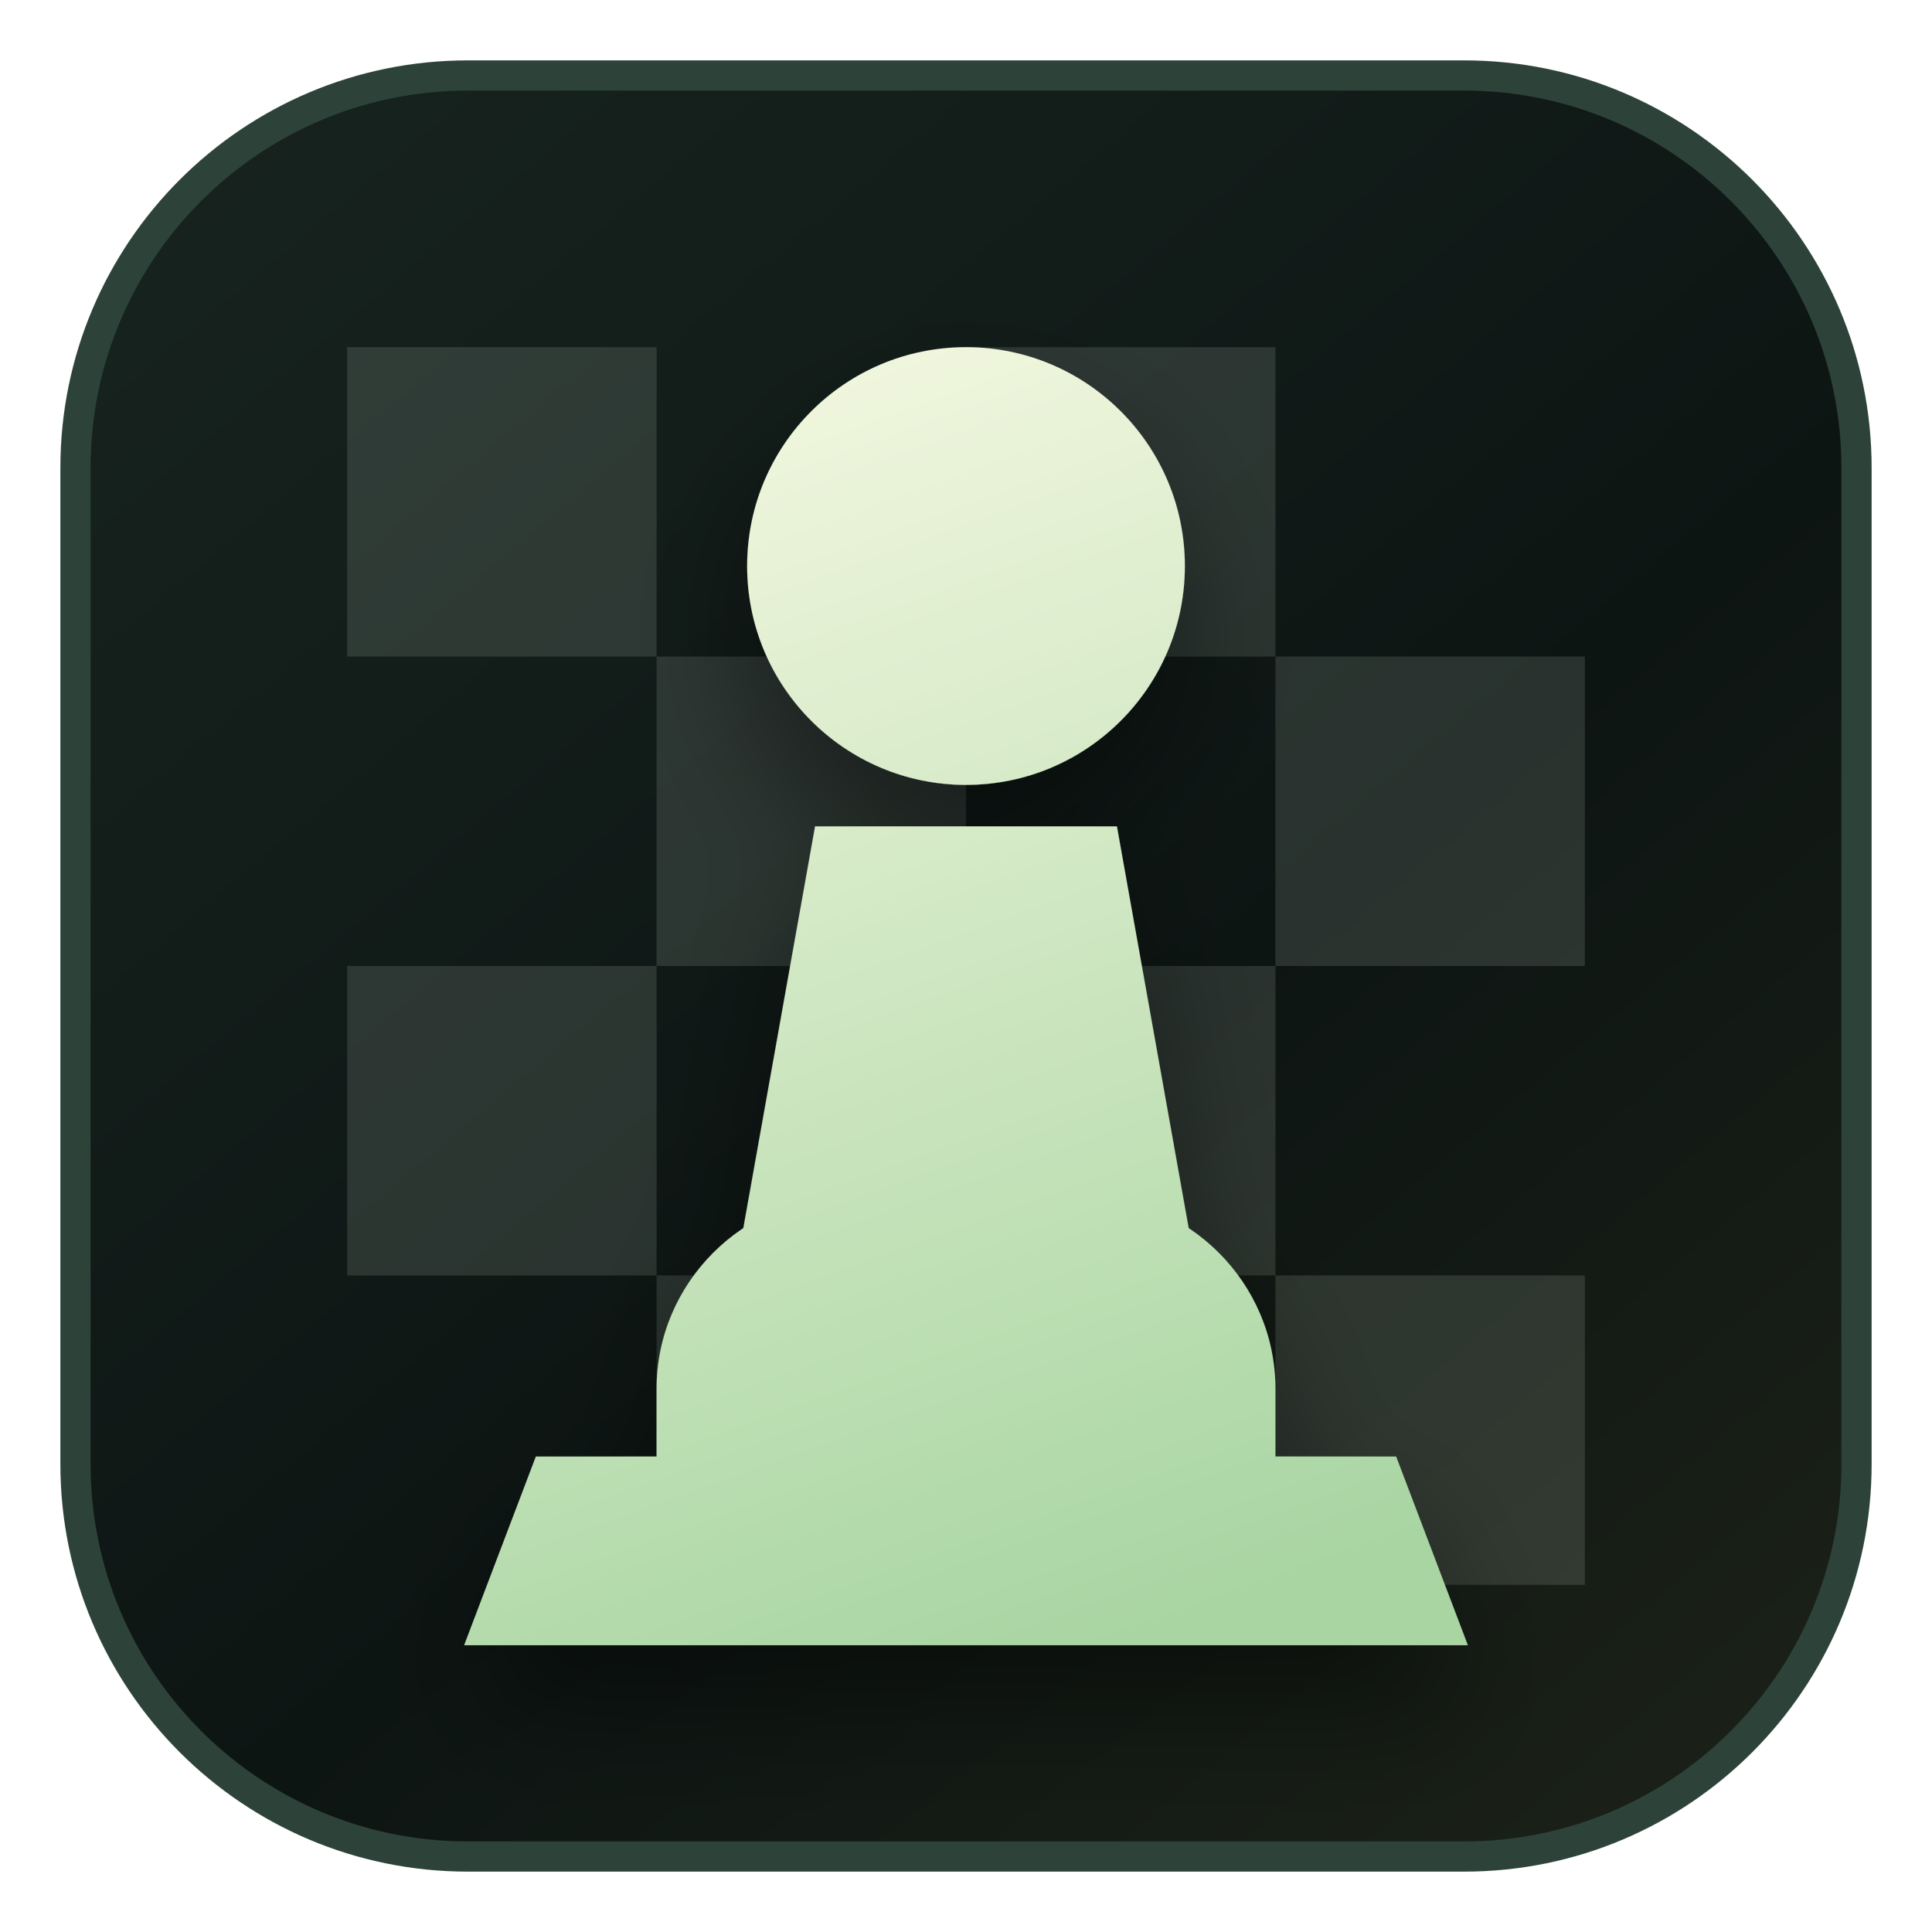
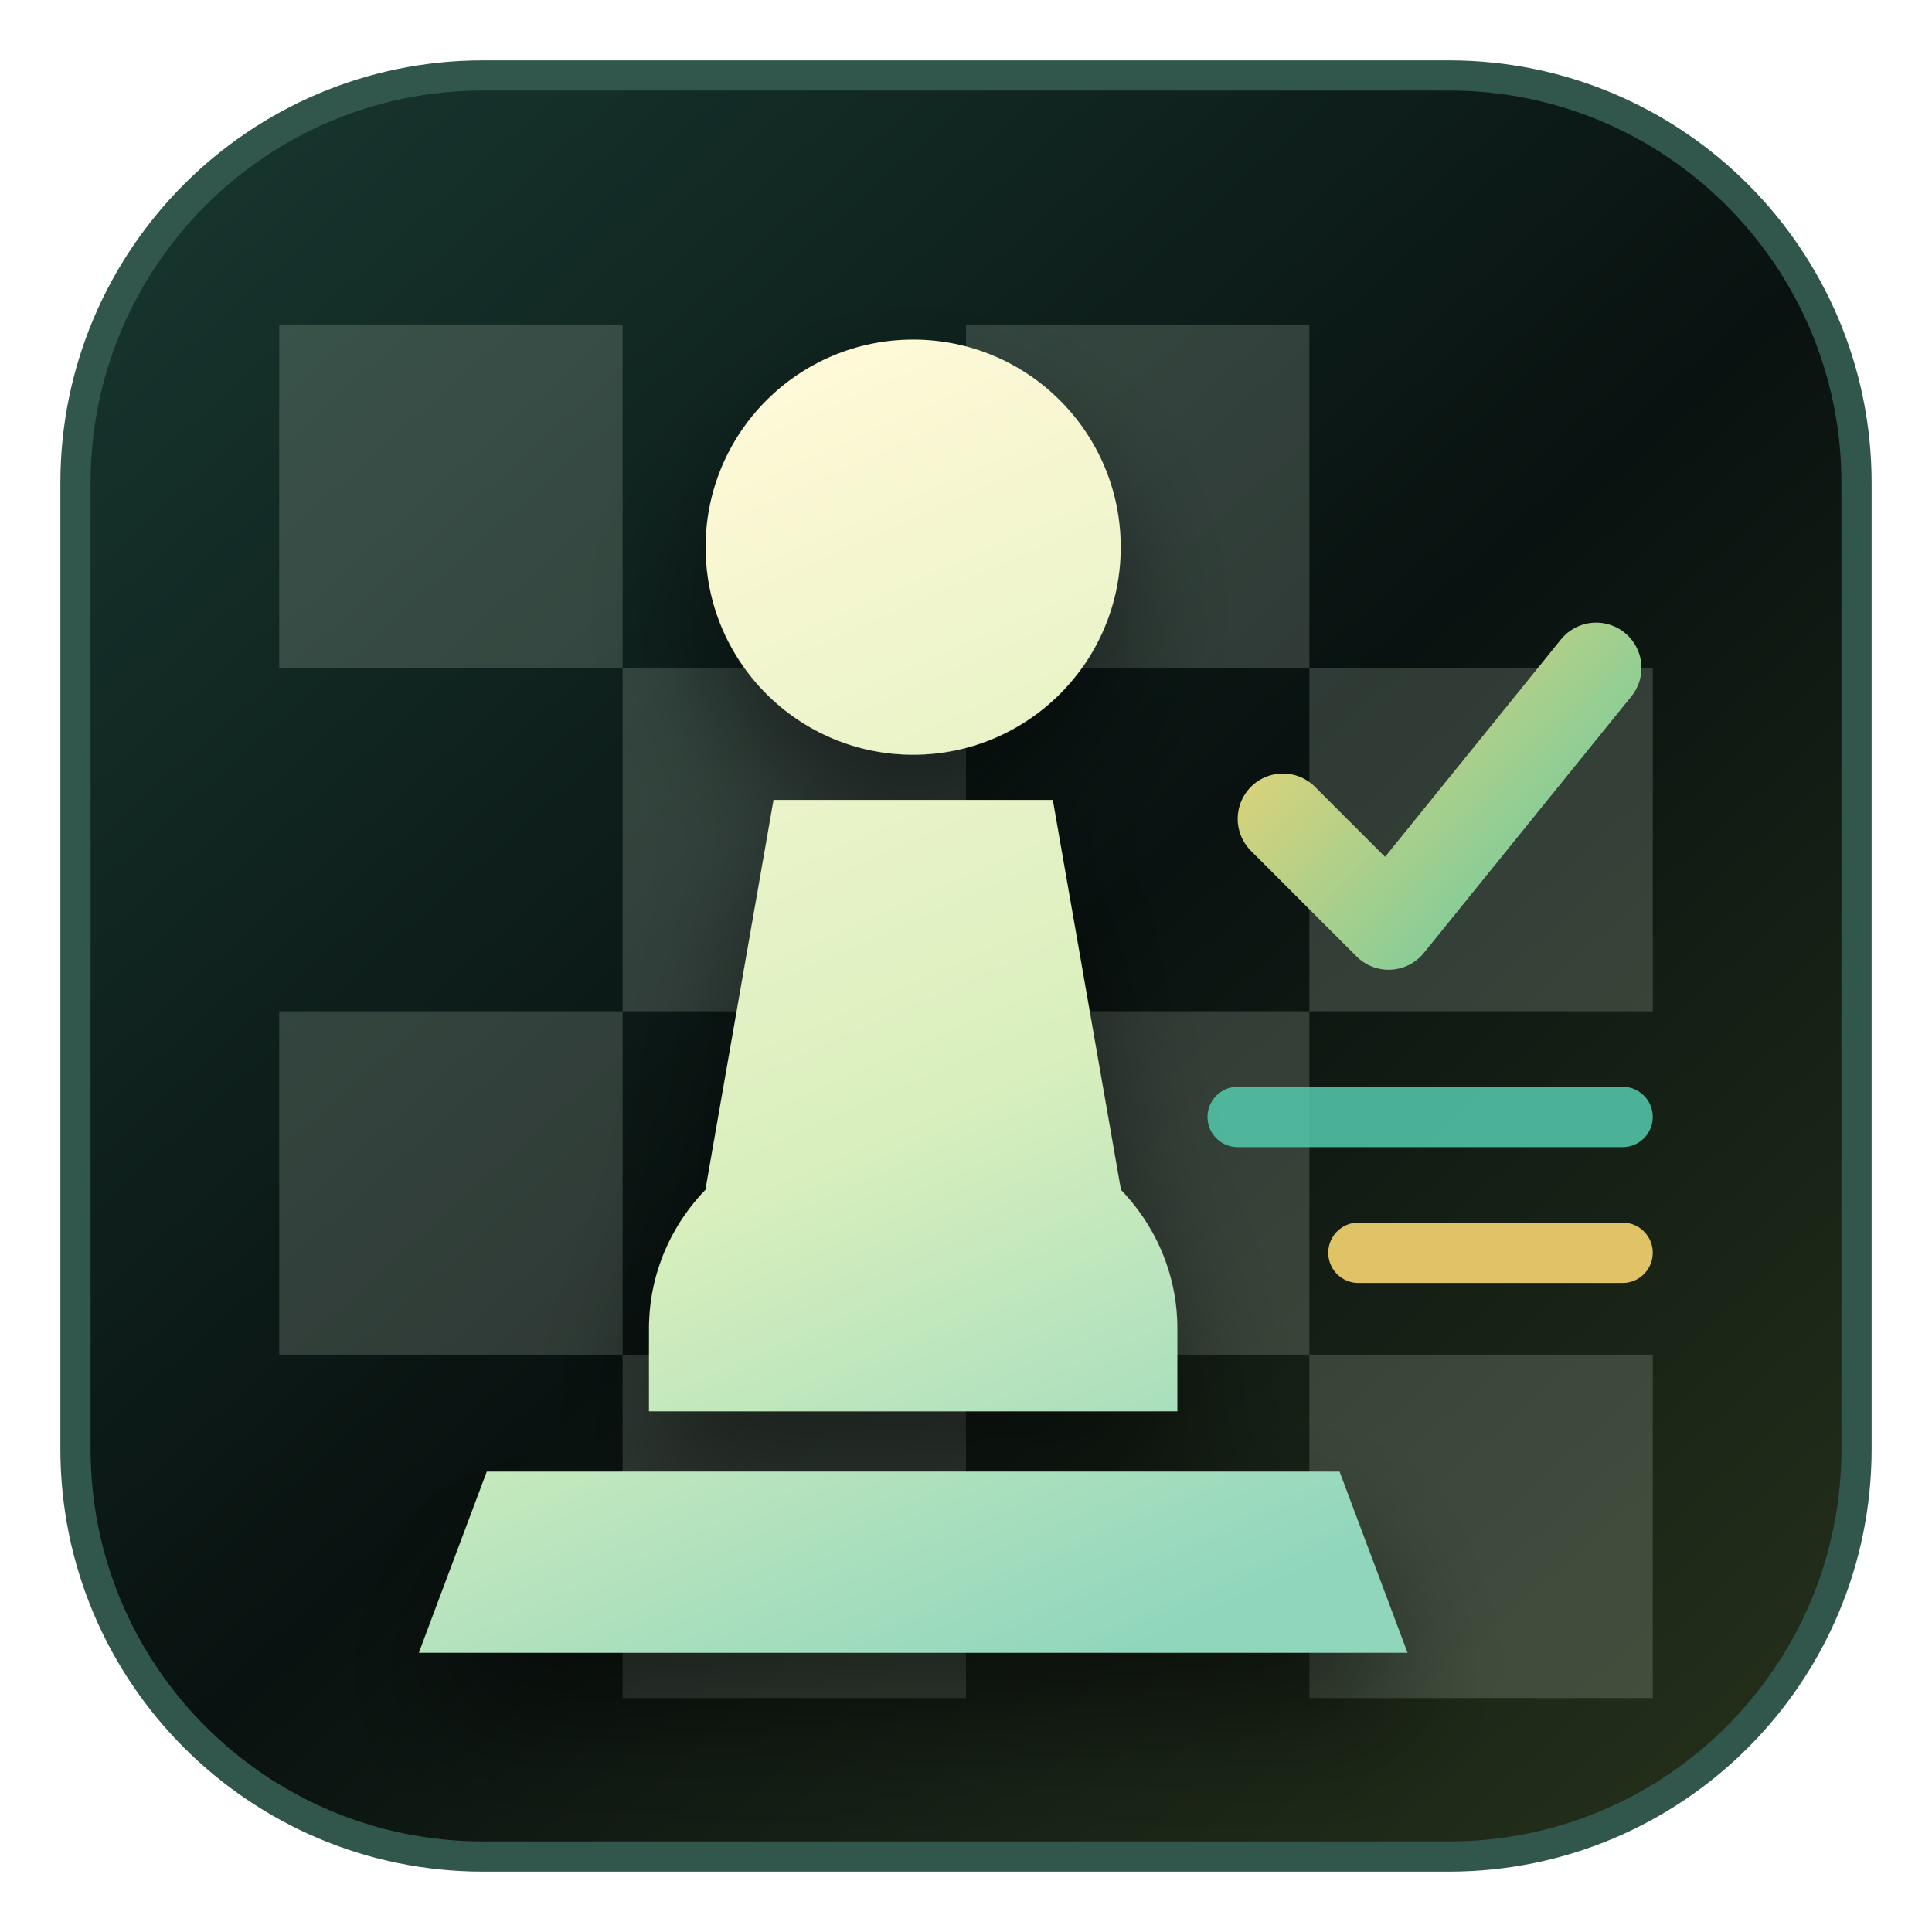
<svg xmlns="http://www.w3.org/2000/svg" width="512" height="512" viewBox="0 0 512 512" role="img" aria-label="Chess Analysis">
  <defs>
-     <linearGradient id="bg" x1="64" y1="28" x2="448" y2="484" gradientUnits="userSpaceOnUse">
-       <stop offset="0" stop-color="#17231f" />
-       <stop offset="0.58" stop-color="#0d1513" />
-       <stop offset="1" stop-color="#1b2117" />
+     <linearGradient id="bg" x1="54" y1="34" x2="458" y2="484" gradientUnits="userSpaceOnUse">
+       <stop offset="0" stop-color="#17352e" />
+       <stop offset="0.52" stop-color="#091210" />
+       <stop offset="1" stop-color="#24301b" />
    </linearGradient>
-     <linearGradient id="piece" x1="198" y1="96" x2="318" y2="430" gradientUnits="userSpaceOnUse">
-       <stop offset="0" stop-color="#f2f7df" />
-       <stop offset="1" stop-color="#a8d5a2" />
+     <linearGradient id="piece" x1="188" y1="108" x2="329" y2="426" gradientUnits="userSpaceOnUse">
+       <stop offset="0" stop-color="#fff9d7" />
+       <stop offset="0.56" stop-color="#d9efbd" />
+       <stop offset="1" stop-color="#8fd6bd" />
+     </linearGradient>
+     <linearGradient id="accent" x1="332" y1="168" x2="432" y2="260" gradientUnits="userSpaceOnUse">
+       <stop offset="0" stop-color="#f6d56f" />
+       <stop offset="1" stop-color="#54c9ab" />
    </linearGradient>
    <filter id="shadow" x="-20%" y="-20%" width="140%" height="140%">
-       <feDropShadow dx="0" dy="18" stdDeviation="16" flood-color="#020706" flood-opacity="0.42" />
+       <feDropShadow dx="0" dy="18" stdDeviation="16" flood-color="#010504" flood-opacity="0.48" />
    </filter>
  </defs>
-   <rect x="20" y="20" width="472" height="472" rx="104" fill="url(#bg)" />
-   <rect x="20" y="20" width="472" height="472" rx="104" fill="none" stroke="#2d433a" stroke-width="8" />
-   <g opacity="0.14" fill="#d8ead8">
-     <path d="M92 92h82v82H92zM256 92h82v82h-82zM174 174h82v82h-82zM338 174h82v82h-82zM92 256h82v82H92zM256 256h82v82h-82zM174 338h82v82h-82zM338 338h82v82h-82z" />
+   <rect x="20" y="20" width="472" height="472" rx="108" fill="url(#bg)" />
+   <rect x="20" y="20" width="472" height="472" rx="108" fill="none" stroke="#31564c" stroke-width="8" />
+   <g opacity="0.18" fill="#e0f1de">
+     <path d="M74 86h91v91H74zM256 86h91v91h-91zM165 177h91v91h-91zM347 177h91v91h-91zM74 268h91v91H74zM256 268h91v91h-91zM165 359h91v91h-91zM347 359h91v91h-91z" />
  </g>
+   <path d="M340 217l28 28 55-68" fill="none" stroke="url(#accent)" stroke-width="24" stroke-linecap="round" stroke-linejoin="round" />
+   <path d="M328 296h102" fill="none" stroke="#54c9ab" stroke-width="16" stroke-linecap="round" opacity="0.86" />
+   <path d="M360 332h70" fill="none" stroke="#f6d56f" stroke-width="16" stroke-linecap="round" opacity="0.9" />
  <g filter="url(#shadow)" fill="url(#piece)">
-     <circle cx="256" cy="150" r="58" />
-     <path d="M216 219h80l20 112H196l20-112z" />
-     <path d="M174 368c0-28 23-51 51-51h62c28 0 51 23 51 51v19H174v-19z" />
-     <path d="M142 386h228l19 50H123l19-50z" />
+     <circle cx="242" cy="145" r="55" />
+     <path d="M205 212h74l18 103H187l18-103z" />
+     <path d="M172 352c0-29 24-53 53-53h34c29 0 53 24 53 53v22H172v-22z" />
+     <path d="M129 390h226l18 48H111l18-48z" />
  </g>
</svg>
